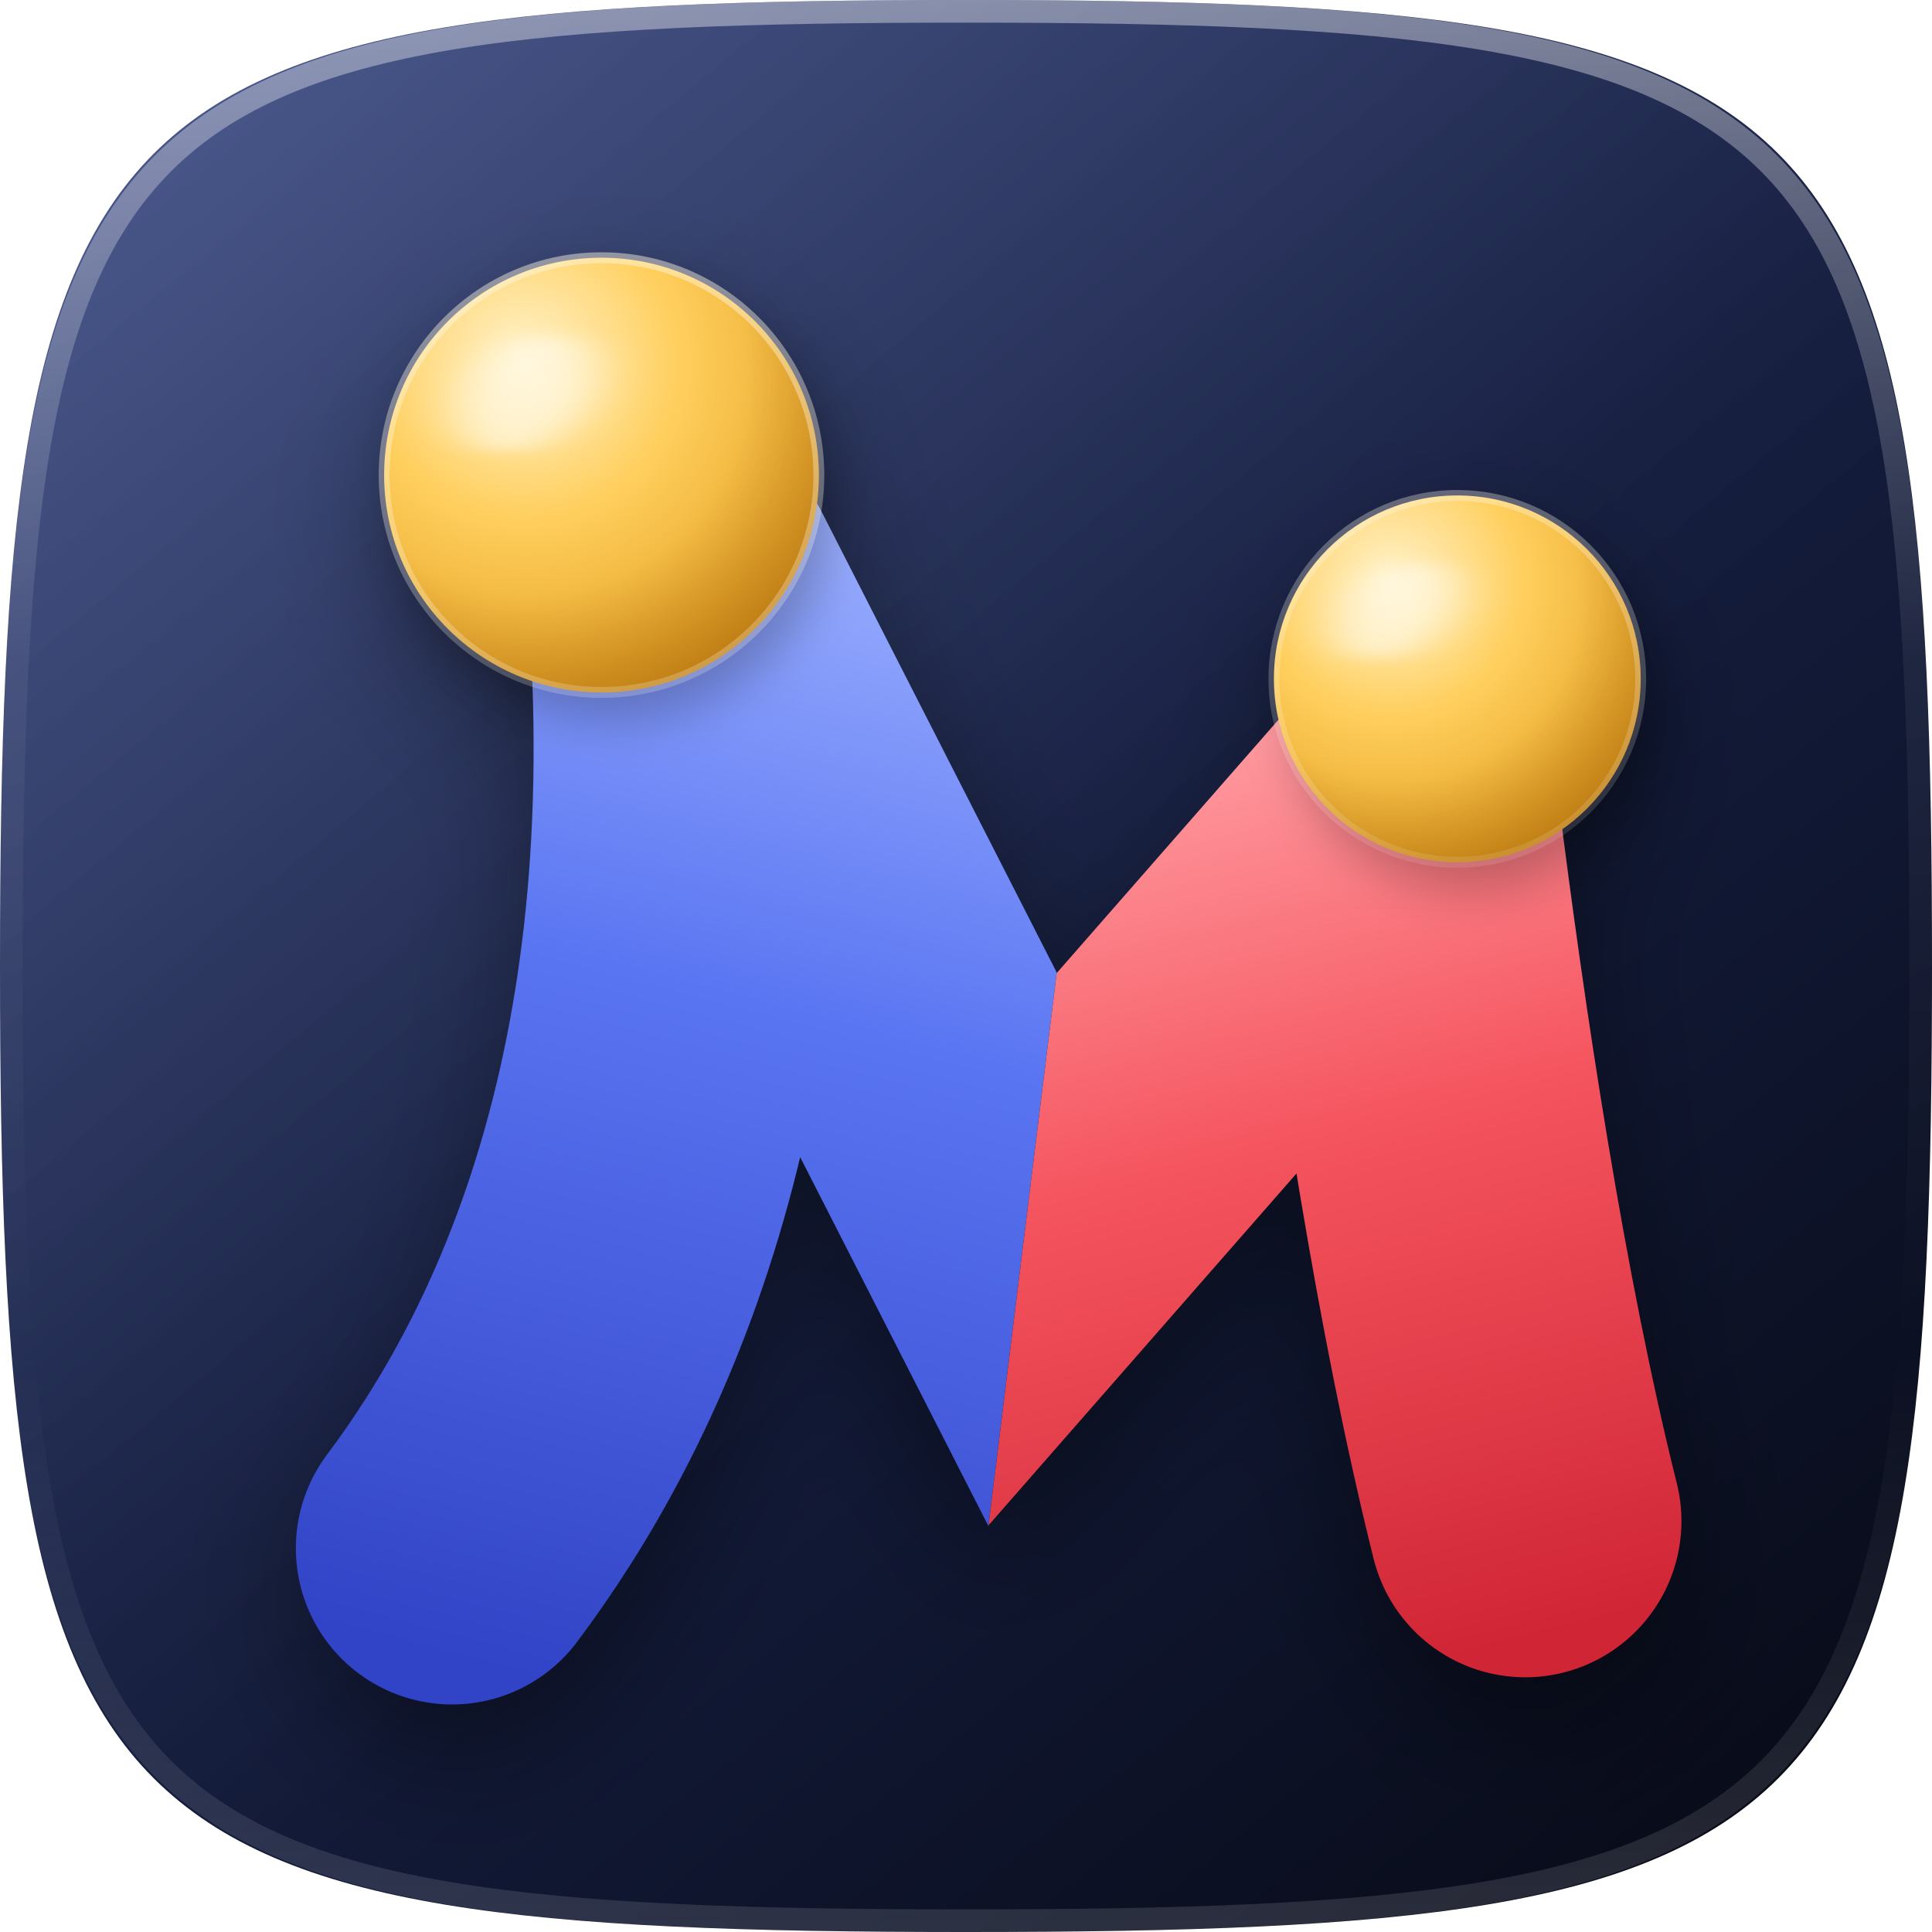
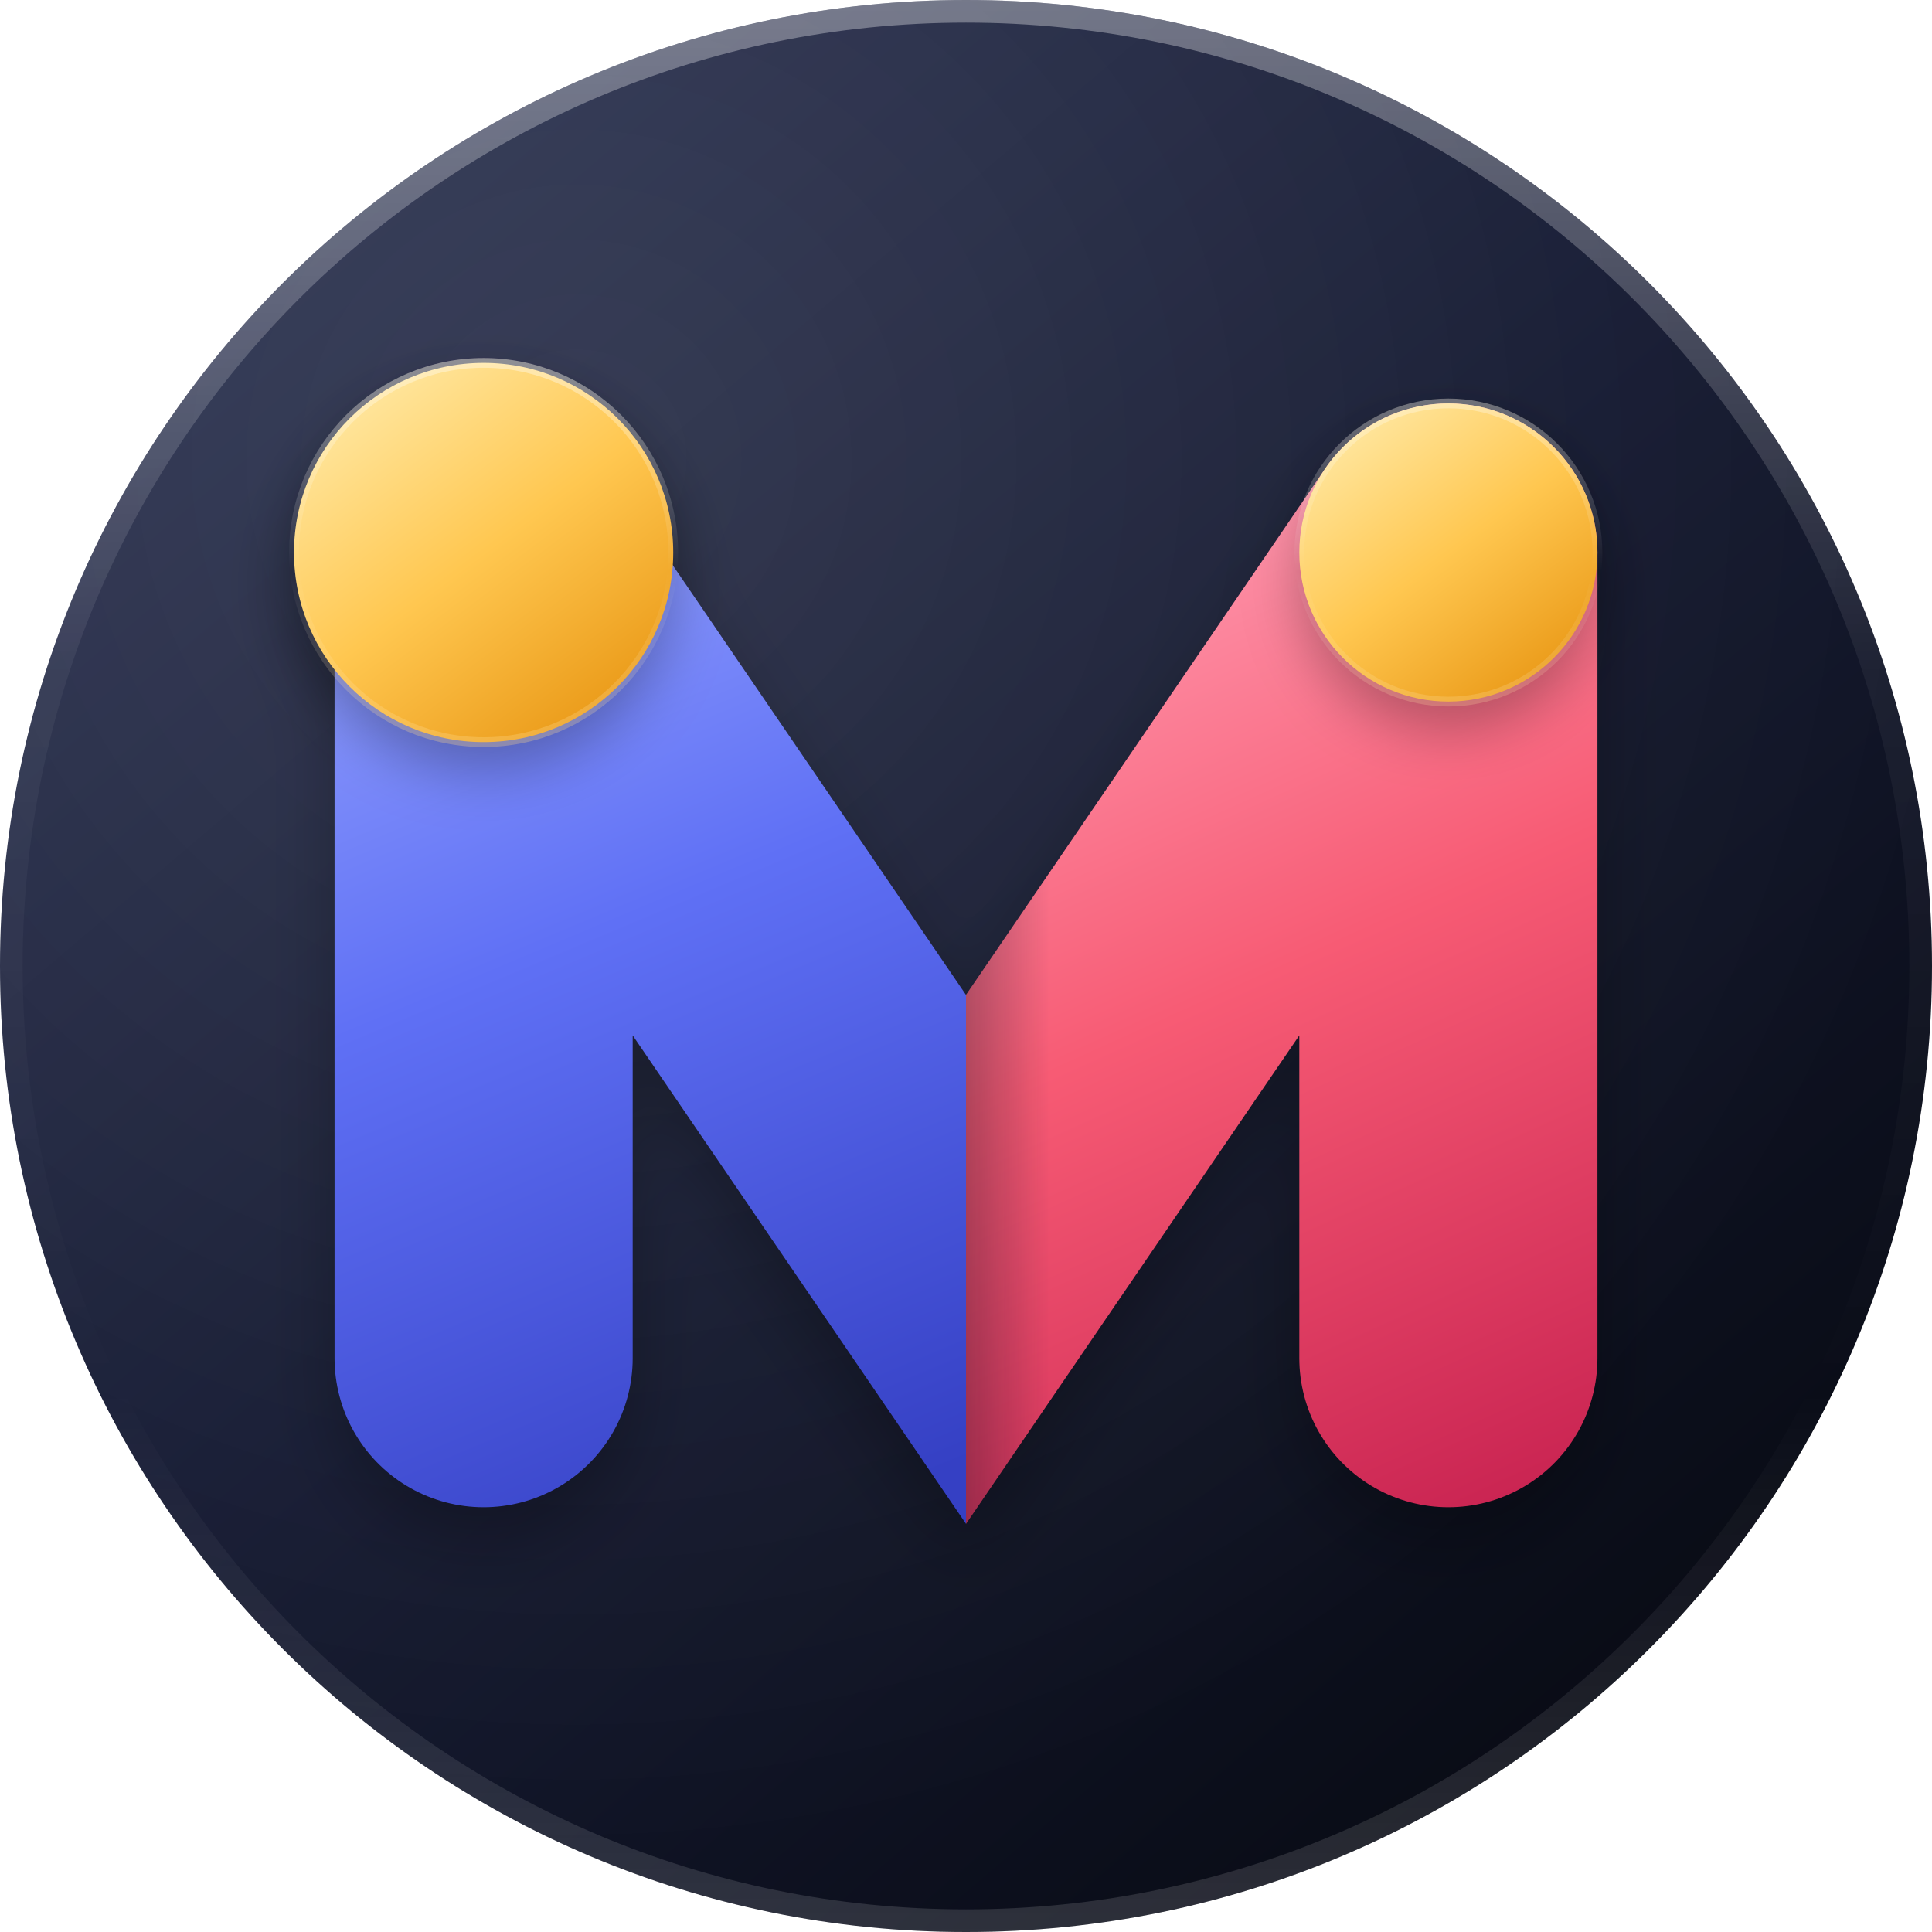
<svg xmlns="http://www.w3.org/2000/svg" viewBox="0 0 256 256" width="256" height="256" role="img" aria-label="Marxdown">
  <defs>
    <clipPath id="cw">
-       <path d="M185 -241 L 87 553 L -500 553 L -500 -241 Z" />
+       <rect x="-64" y="-64" width="192" height="384" />
    </clipPath>
    <clipPath id="ce">
-       <path d="M185 -241 L 87 553 L 700 553 L 700 -241 Z" />
+       <rect x="128" y="-64" width="192" height="384" />
    </clipPath>
-     <linearGradient id="bg" gradientUnits="userSpaceOnUse" x1="30" y1="6" x2="226" y2="252">
-       <stop offset="0" stop-color="#38477f" />
-       <stop offset="0.5" stop-color="#151e40" />
-       <stop offset="1" stop-color="#080b18" />
+     <linearGradient id="bg" gradientUnits="userSpaceOnUse" x1="26" y1="8" x2="230" y2="248">
+       <stop offset="0" stop-color="#29304f" />
+       <stop offset="0.5" stop-color="#141930" />
+       <stop offset="1" stop-color="#070910" />
    </linearGradient>
-     <linearGradient id="sweep" gradientUnits="userSpaceOnUse" x1="20" y1="0" x2="150" y2="150">
-       <stop offset="0" stop-color="#ffffff" stop-opacity="0.09" />
+     <radialGradient id="sweep" cx="0.3" cy="0.24" r="0.72">
+       <stop offset="0" stop-color="#ffffff" stop-opacity="0.1" />
      <stop offset="1" stop-color="#ffffff" stop-opacity="0" />
+     </radialGradient>
+     <linearGradient id="rim" gradientUnits="userSpaceOnUse" x1="128" y1="0" x2="128" y2="256">
+       <stop offset="0" stop-color="#ffffff" stop-opacity="0.34" />
+       <stop offset="0.35" stop-color="#ffffff" stop-opacity="0.05" />
+       <stop offset="0.72" stop-color="#ffffff" stop-opacity="0" />
+       <stop offset="1" stop-color="#ffffff" stop-opacity="0.14" />
    </linearGradient>
-     <linearGradient id="rim" gradientUnits="userSpaceOnUse" x1="128" y1="0" x2="128" y2="256">
-       <stop offset="0" stop-color="#ffffff" stop-opacity="0.4" />
-       <stop offset="0.34" stop-color="#ffffff" stop-opacity="0.06" />
-       <stop offset="0.7" stop-color="#ffffff" stop-opacity="0" />
-       <stop offset="1" stop-color="#ffffff" stop-opacity="0.13" />
+     <linearGradient id="b" gradientUnits="userSpaceOnUse" x1="48" y1="54" x2="112" y2="206">
+       <stop offset="0" stop-color="#9aa8ff" />
+       <stop offset="0.45" stop-color="#5f70f5" />
+       <stop offset="1" stop-color="#3540c4" />
    </linearGradient>
-     <linearGradient id="b" gradientUnits="userSpaceOnUse" x1="92" y1="40" x2="46" y2="215">
-       <stop offset="0" stop-color="#9db1ff" />
-       <stop offset="0.42" stop-color="#5a75f2" />
-       <stop offset="1" stop-color="#3143c6" />
+     <linearGradient id="r" gradientUnits="userSpaceOnUse" x1="146" y1="62" x2="212" y2="208">
+       <stop offset="0" stop-color="#ff9bb1" />
+       <stop offset="0.45" stop-color="#f75b74" />
+       <stop offset="1" stop-color="#c72150" />
    </linearGradient>
-     <linearGradient id="r" gradientUnits="userSpaceOnUse" x1="182" y1="78" x2="216" y2="212">
-       <stop offset="0" stop-color="#ff989e" />
-       <stop offset="0.42" stop-color="#f5555f" />
-       <stop offset="1" stop-color="#d02535" />
+     <linearGradient id="y" x1="0.14" y1="0.02" x2="0.86" y2="0.98">
+       <stop offset="0" stop-color="#ffeaa8" />
+       <stop offset="0.5" stop-color="#ffc750" />
+       <stop offset="1" stop-color="#e89512" />
    </linearGradient>
-     <radialGradient id="y" cx="0.32" cy="0.24" r="0.9">
-       <stop offset="0" stop-color="#fff3cd" />
-       <stop offset="0.4" stop-color="#ffcf5e" />
-       <stop offset="1" stop-color="#dd9410" />
-     </radialGradient>
-     <radialGradient id="ysh" cx="0.33" cy="0.27" r="0.92">
-       <stop offset="0.55" stop-color="#6b3200" stop-opacity="0" />
-       <stop offset="1" stop-color="#6b3200" stop-opacity="0.42" />
-     </radialGradient>
-     <linearGradient id="yrim" gradientUnits="userSpaceOnUse" x1="0" y1="0" x2="0" y2="256">
-       <stop offset="0" stop-color="#fff8e0" stop-opacity="0.5" />
-       <stop offset="0.5" stop-color="#ffffff" stop-opacity="0" />
-       <stop offset="1" stop-color="#ffd98a" stop-opacity="0.42" />
+     <linearGradient id="yrim" gradientUnits="userSpaceOnUse" x1="0" y1="41.67" x2="0" y2="96.11">
+       <stop offset="0" stop-color="#fffaea" stop-opacity="0.45" />
+       <stop offset="0.55" stop-color="#ffffff" stop-opacity="0" />
+       <stop offset="1" stop-color="#ffd98a" stop-opacity="0.3" />
    </linearGradient>
+     <linearGradient id="seamFade" gradientUnits="userSpaceOnUse" x1="128" y1="0" x2="140" y2="0">
+       <stop offset="0" stop-color="#ffffff" />
+       <stop offset="1" stop-color="#000000" />
+     </linearGradient>
+     <mask id="seam" maskUnits="userSpaceOnUse" x="128" y="0" width="12" height="256">
+       <rect x="128" y="0" width="12" height="256" fill="url(#seamFade)" />
+     </mask>
    <filter id="soft" x="-45%" y="-45%" width="190%" height="190%">
-       <feGaussianBlur stdDeviation="9" />
-     </filter>
-     <filter id="spec" x="-90%" y="-90%" width="280%" height="280%">
-       <feGaussianBlur stdDeviation="2.6" />
+       <feGaussianBlur stdDeviation="5" />
    </filter>
    <filter id="cs" x="-90%" y="-90%" width="280%" height="280%">
-       <feGaussianBlur stdDeviation="3.6" />
+       <feGaussianBlur stdDeviation="4" />
    </filter>
  </defs>
-   <path d="M 256 128 C 256 244.35, 244.35 256, 128 256 C 11.65 256, 0 244.35, 0 128 C 0 11.65, 11.65 0, 128 0 C 244.35 0, 256 11.65, 256 128 Z" fill="url(#bg)" />
-   <path d="M 256 128 C 256 244.35, 244.35 256, 128 256 C 11.65 256, 0 244.35, 0 128 C 0 11.65, 11.65 0, 128 0 C 244.35 0, 256 11.65, 256 128 Z" fill="url(#sweep)" />
-   <path d="M 254.5 128 C 254.5 243.0, 243.0 254.5, 128 254.5 C 13.0 254.5, 1.5 243.0, 1.5 128 C 1.5 13.0, 13.0 1.5, 128 1.5 C 243.0 1.5, 254.5 13.0, 254.5 128 Z" fill="none" stroke="url(#rim)" stroke-width="3" />
-   <g transform="translate(131 130) scale(0.9) translate(-131 -116.5)">
-     <g filter="url(#soft)" opacity="0.4" transform="translate(1 8)">
-       <g clip-path="url(#cw)">
-         <path d="M52 200 C 70 176, 92 132, 86 58 L 163.3 209.5" fill="none" stroke="#000" stroke-width="46" stroke-linecap="round" stroke-linejoin="round" />
+   <circle cx="128" cy="128" r="128" fill="url(#bg)" />
+   <circle cx="128" cy="128" r="128" fill="url(#sweep)" />
+   <circle cx="128" cy="128" r="126.5" fill="none" stroke="url(#rim)" stroke-width="3" />
+   <g transform="translate(128 125) scale(0.923) translate(-128 -125)">
+     <g filter="url(#soft)" opacity="0.26" transform="translate(0 5)">
+       <g fill="none" stroke="#000" stroke-width="42.8" stroke-linecap="round" stroke-linejoin="round">
+         <path d="M58.75 184.55 L58.75 68.89 L158 214.33" clip-path="url(#cw)" />
+         <path d="M197.25 184.55 L197.25 68.89 L98 214.33" clip-path="url(#ce)" />
      </g>
-       <g clip-path="url(#ce)">
-         <path d="M96.5 201.1 L 192 92 C 196 124, 202 164, 210 196" fill="none" stroke="#000" stroke-width="46" stroke-linecap="round" stroke-linejoin="round" />
-       </g>
-       <circle cx="74" cy="42" r="32" fill="#000" />
-       <circle cx="200" cy="72" r="27" fill="#000" />
+       <circle cx="58.75" cy="68.89" r="27.22" fill="#000" />
+       <circle cx="197.25" cy="68.89" r="21.4" fill="#000" />
    </g>
-     <g clip-path="url(#cw)">
-       <path d="M52 200 C 70 176, 92 132, 86 58 L 163.3 209.5" fill="none" stroke="url(#b)" stroke-width="46" stroke-linecap="round" stroke-linejoin="round" />
+     <g fill="none" stroke-width="42.8" stroke-linecap="round" stroke-linejoin="round">
+       <path d="M58.75 184.55 L58.75 68.89 L158 214.33" stroke="url(#b)" clip-path="url(#cw)" />
+       <path d="M197.25 184.55 L197.25 68.89 L98 214.33" stroke="url(#r)" clip-path="url(#ce)" />
    </g>
-     <g clip-path="url(#ce)">
-       <path d="M96.5 201.1 L 192 92 C 196 124, 202 164, 210 196" fill="none" stroke="url(#r)" stroke-width="46" stroke-linecap="round" stroke-linejoin="round" />
+     <g mask="url(#seam)" clip-path="url(#ce)" opacity="0.3">
+       <path d="M197.25 184.55 L197.25 68.89 L98 214.33" fill="none" stroke="#0a0a1e" stroke-width="42.8" stroke-linecap="round" stroke-linejoin="round" />
    </g>
-     <circle cx="76" cy="46" r="32" fill="#000" opacity="0.24" filter="url(#cs)" />
-     <circle cx="74" cy="42" r="32" fill="url(#y)" />
-     <circle cx="74" cy="42" r="32" fill="url(#ysh)" />
-     <circle cx="74" cy="42" r="32" fill="none" stroke="url(#yrim)" stroke-width="1.6" />
-     <ellipse cx="63" cy="30" rx="11" ry="7.5" fill="#fffaea" opacity="0.62" filter="url(#spec)" transform="rotate(-32 63 30)" />
-     <circle cx="202" cy="76" r="27" fill="#000" opacity="0.24" filter="url(#cs)" />
-     <circle cx="200" cy="72" r="27" fill="url(#y)" />
-     <circle cx="200" cy="72" r="27" fill="url(#ysh)" />
-     <circle cx="200" cy="72" r="27" fill="none" stroke="url(#yrim)" stroke-width="1.6" />
-     <ellipse cx="191" cy="62" rx="9.5" ry="6" fill="#fffaea" opacity="0.62" filter="url(#spec)" transform="rotate(-32 191 62)" />
+     <circle cx="58.75" cy="72.89" r="27.22" fill="#000" opacity="0.28" filter="url(#cs)" />
+     <circle cx="58.75" cy="68.89" r="27.22" fill="url(#y)" />
+     <circle cx="58.75" cy="68.89" r="27.22" fill="none" stroke="url(#yrim)" stroke-width="1.4" />
+     <circle cx="197.25" cy="72.89" r="21.4" fill="#000" opacity="0.28" filter="url(#cs)" />
+     <circle cx="197.25" cy="68.89" r="21.4" fill="url(#y)" />
+     <circle cx="197.25" cy="68.89" r="21.4" fill="none" stroke="url(#yrim)" stroke-width="1.4" />
  </g>
</svg>
